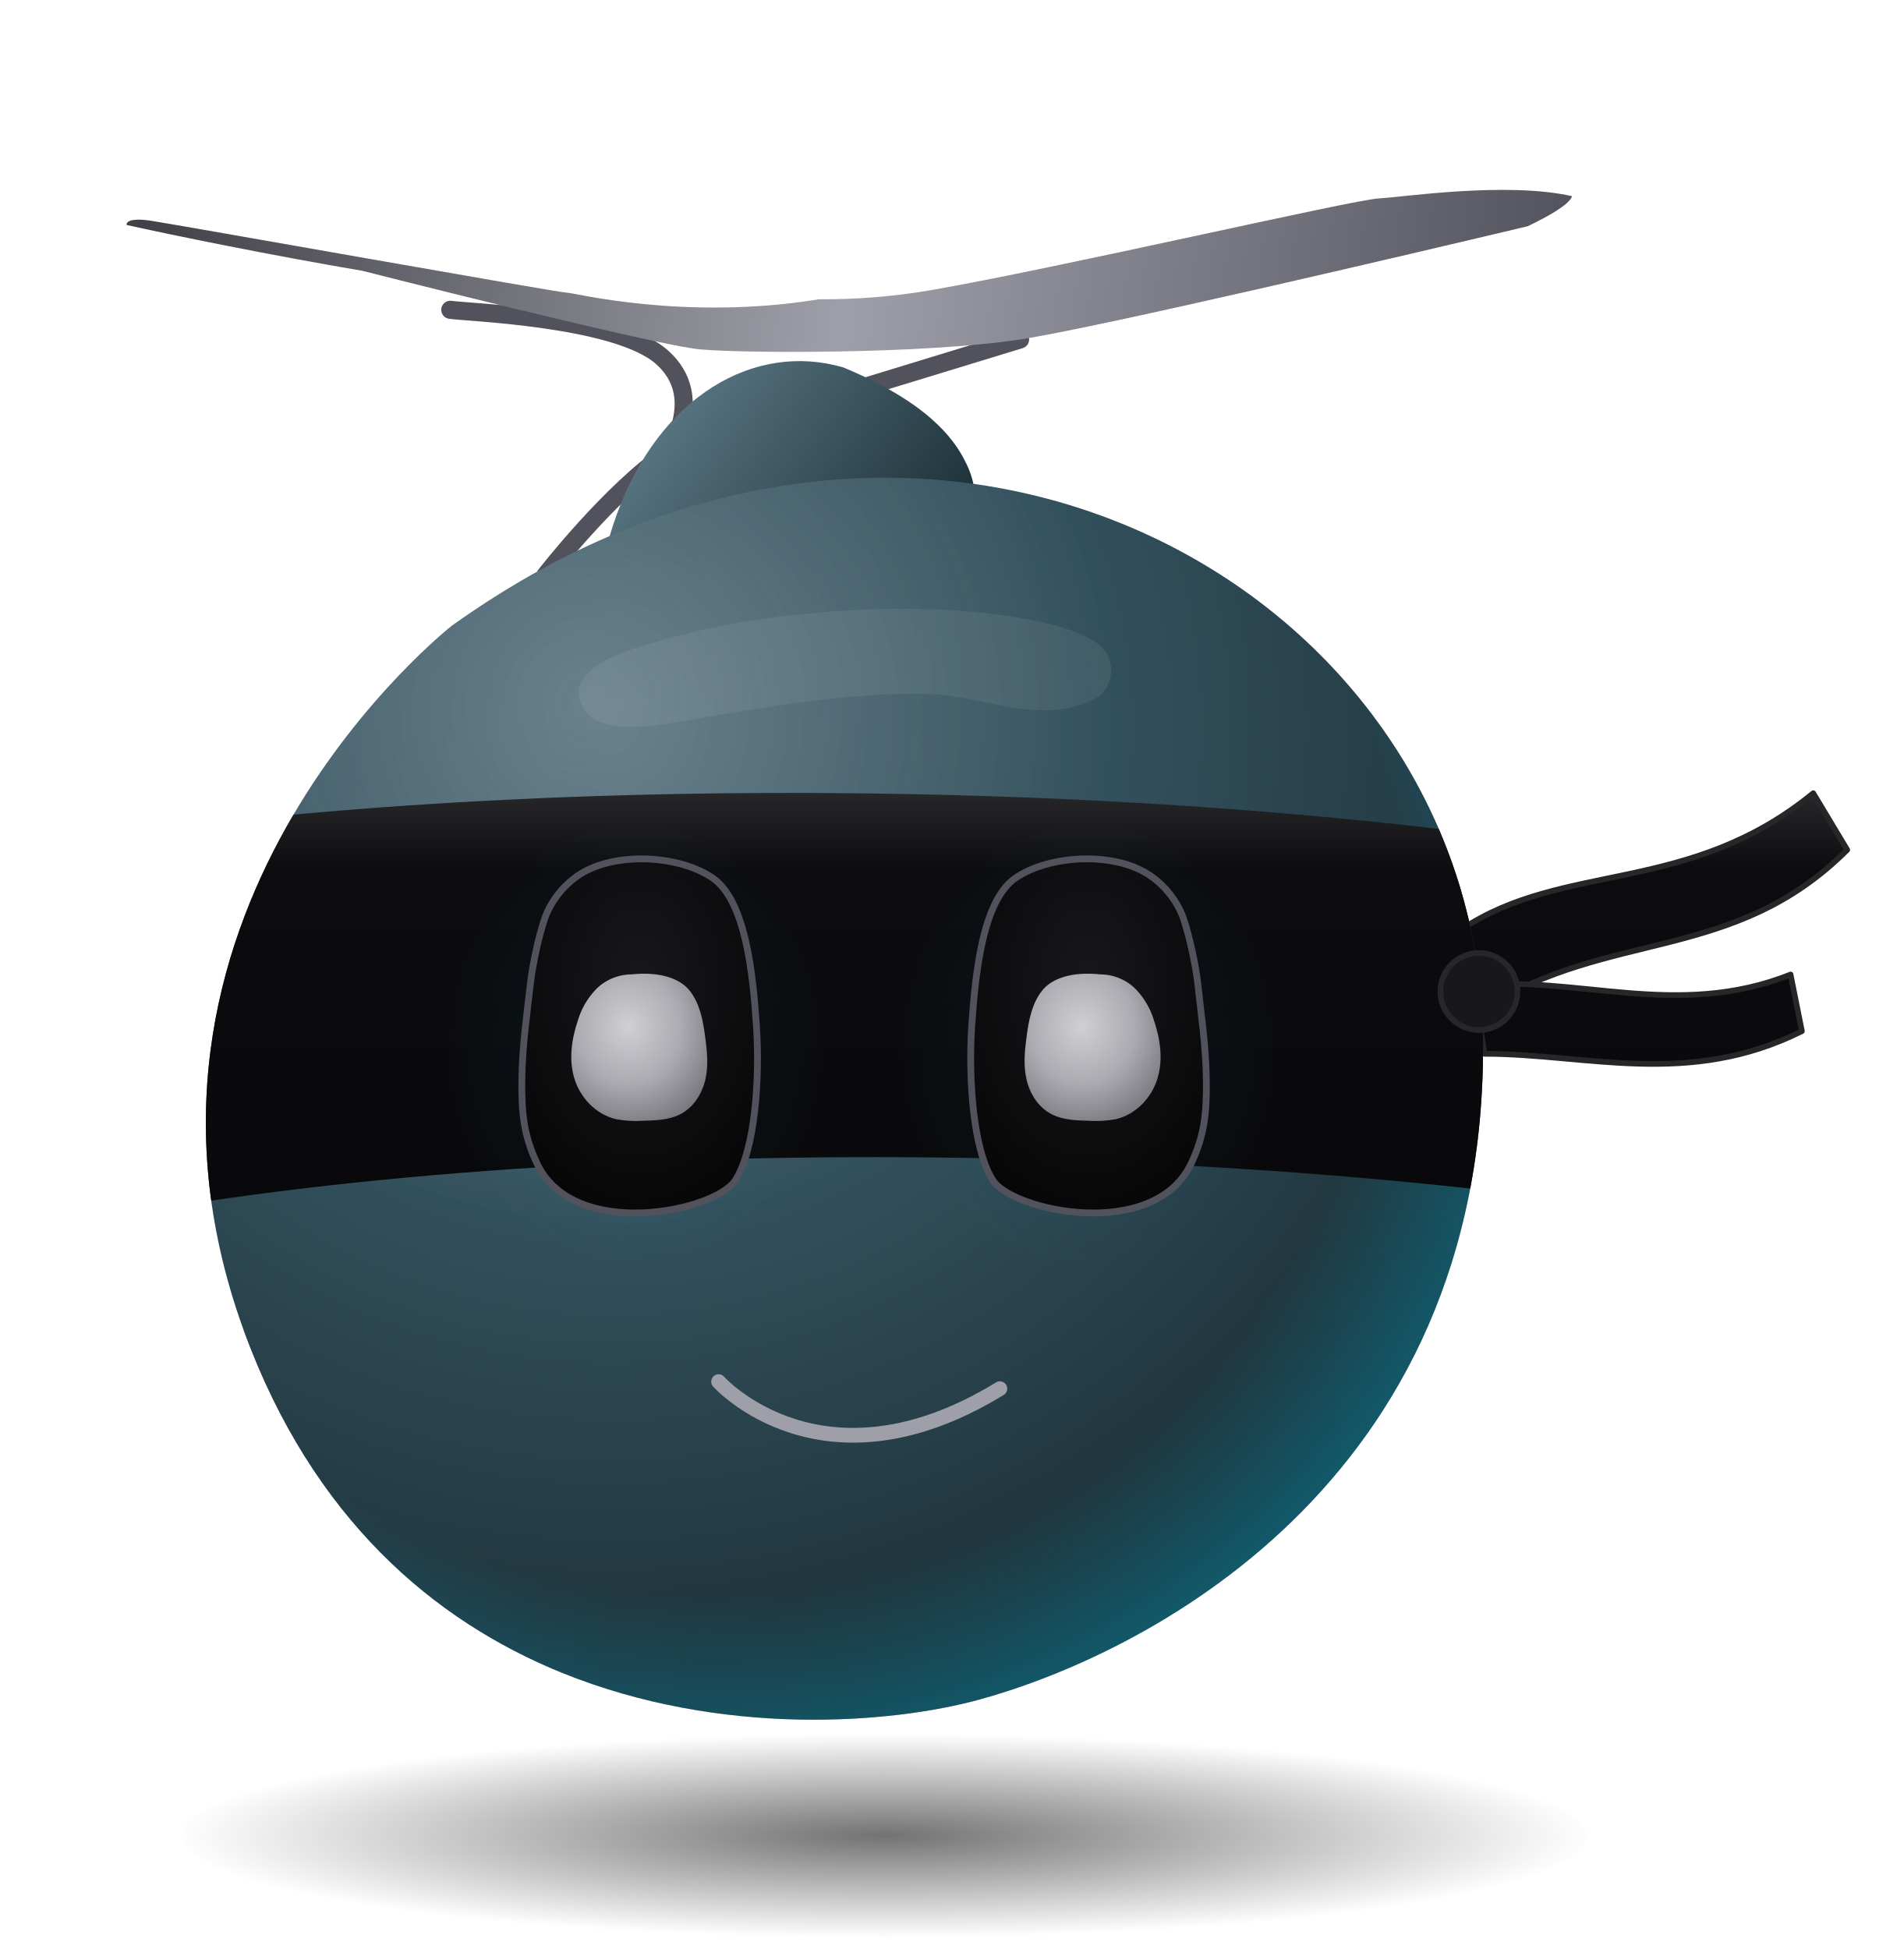
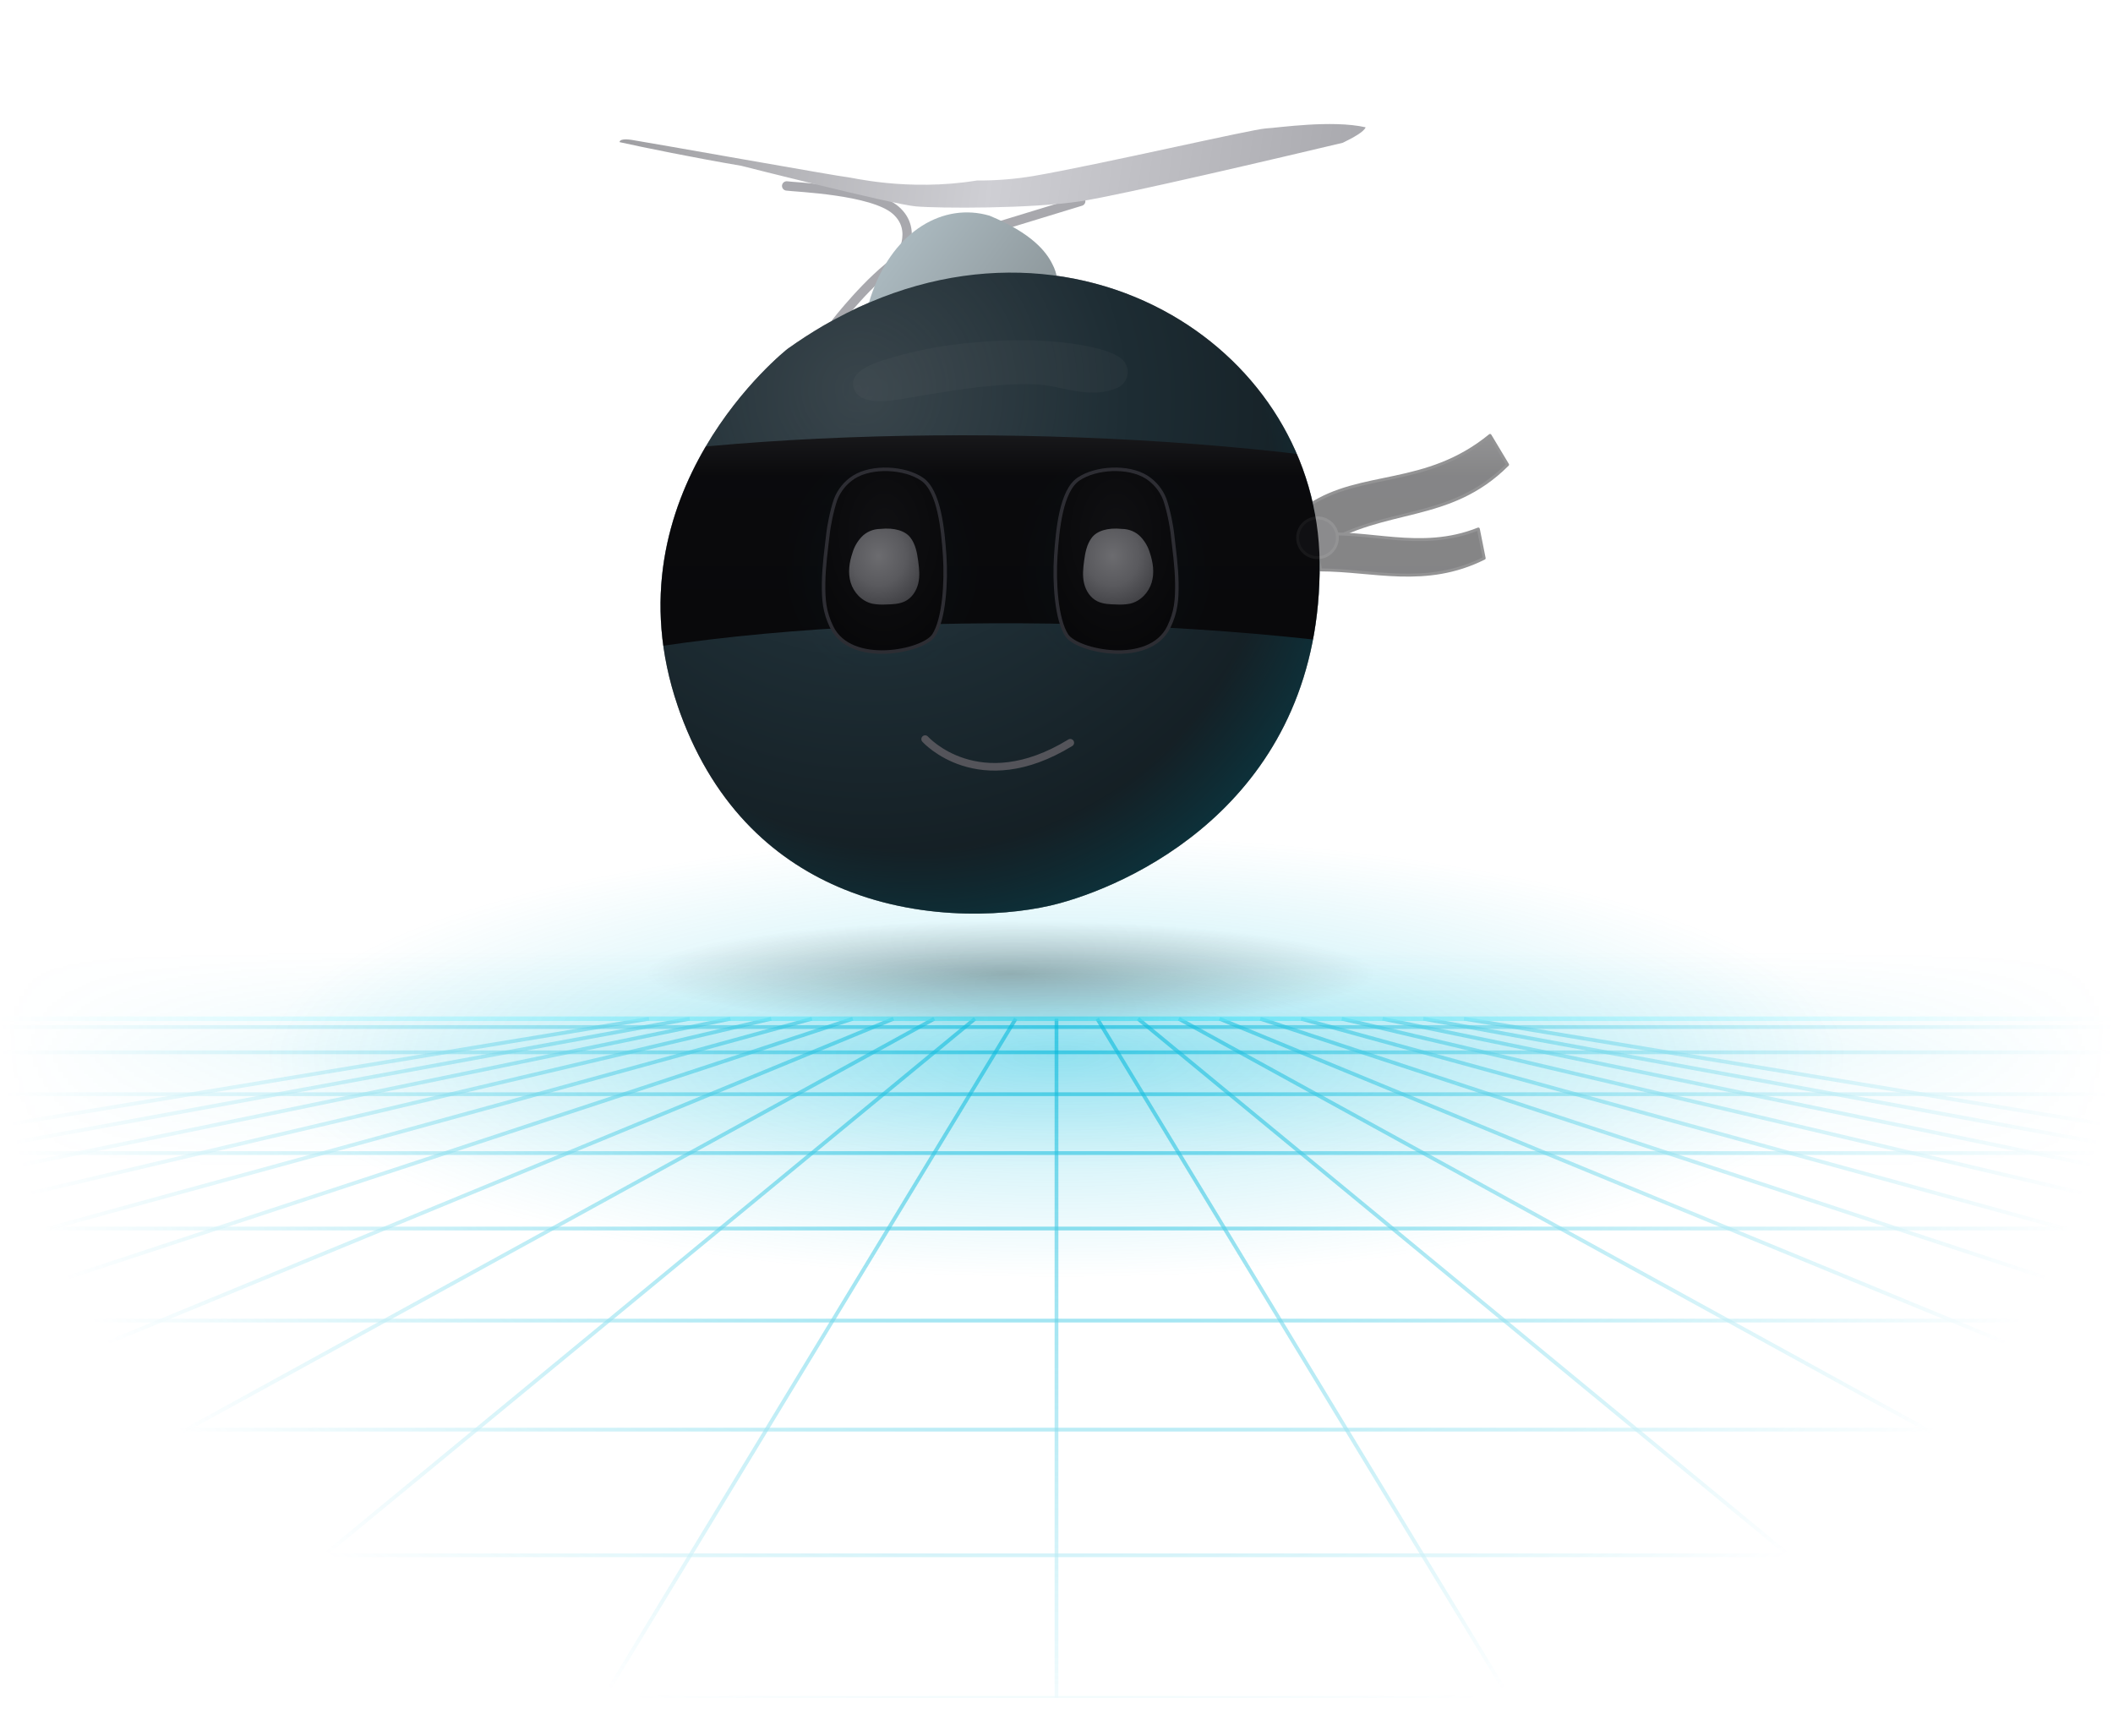
- <svg xmlns="http://www.w3.org/2000/svg" viewBox="-2 -2 168 172" width="336" height="344" fill="none">
+ <svg xmlns="http://www.w3.org/2000/svg" viewBox="440 240 560 460" width="560" height="460" fill="none">
  <defs>
    <path id="o-body" d="M43.944 49.275 C65.305 36.799 87.351 38.056 103.622 47.452 C118.602 56.095 128.689 71.632 128.863 89.714 C129.224 129.297 98.355 144.187 84.374 148.002 C76.602 150.120 61.650 151.340 47.559 145.615 C36.291 141.035 25.585 132.028 19.534 115.496 L19.107 114.270 C6.629 77.722 37.881 53.209 37.881 53.209 C39.897 51.772 41.920 50.460 43.944 49.275Z" />
    <clipPath id="o-clip">
      <use href="#o-body" />
    </clipPath>
    <radialGradient id="o-skin" cx="52" cy="62" r="118" gradientUnits="userSpaceOnUse">
      <stop stop-color="#4f6b78" />
      <stop offset=".38" stop-color="#32505c" />
      <stop offset=".74" stop-color="#1c3038" />
      <stop offset="1" stop-color="#0f1c22" />
    </radialGradient>
    <radialGradient id="o-sheen" cx="50" cy="60" r="46" gradientUnits="userSpaceOnUse">
      <stop stop-color="#fafafa" stop-opacity=".16" />
      <stop offset="1" stop-color="#fafafa" stop-opacity="0" />
    </radialGradient>
    <radialGradient id="o-rim" cx="60" cy="78" r="78" gradientUnits="userSpaceOnUse">
      <stop offset=".78" stop-color="#00b8db" stop-opacity="0" />
      <stop offset="1" stop-color="#00b8db" stop-opacity=".38" />
    </radialGradient>
    <linearGradient id="o-band" x1="0" y1="68" x2="0" y2="106" gradientUnits="userSpaceOnUse">
      <stop stop-color="#27272a" />
      <stop offset=".18" stop-color="#0c0c0f" />
      <stop offset="1" stop-color="#09090b" />
    </linearGradient>
    <linearGradient id="o-metal" x1="10" y1="12" x2="136" y2="30" gradientUnits="userSpaceOnUse">
      <stop stop-color="#3f3f46" />
      <stop offset=".5" stop-color="#9f9fa9" />
      <stop offset="1" stop-color="#52525c" />
    </linearGradient>
    <linearGradient id="o-cap" x1="56" y1="30" x2="80" y2="48" gradientUnits="userSpaceOnUse">
      <stop stop-color="#5f7d8a" />
      <stop offset="1" stop-color="#1c3038" />
    </linearGradient>
    <linearGradient id="o-limb" x1="0" y1="0" x2="1" y2="1">
      <stop stop-color="#466371" />
      <stop offset="1" stop-color="#1c3038" />
    </linearGradient>
    <radialGradient id="o-socket" cx=".5" cy=".35" r=".75">
      <stop stop-color="#18181b" />
      <stop offset="1" stop-color="#050506" />
    </radialGradient>
    <radialGradient id="o-pupil" cx=".42" cy=".36" r=".7">
      <stop stop-color="#cfcfd4" />
      <stop offset=".55" stop-color="#ababb1" />
      <stop offset="1" stop-color="#79797f" />
    </radialGradient>
    <radialGradient id="o-glow" cx=".5" cy=".5" r=".5">
      <stop stop-color="#00b8db" stop-opacity=".07" />
      <stop offset="1" stop-color="#00b8db" stop-opacity="0" />
    </radialGradient>
    <radialGradient id="o-shadow" cx=".5" cy=".5" r=".5">
      <stop stop-color="#000" stop-opacity=".55" />
      <stop offset="1" stop-color="#000" stop-opacity="0" />
    </radialGradient>
+     <radialGradient id="pfade" cx="280.0" cy="20" r="280.0" gradientUnits="userSpaceOnUse" gradientTransform="translate(0 20) scale(1 0.7) translate(0 -20)">
+       <stop stop-color="#fff" />
+       <stop offset=".55" stop-color="#fff" stop-opacity=".45" />
+       <stop offset="1" stop-color="#fff" stop-opacity="0" />
+     </radialGradient>
+     <mask id="pmask">
+       <rect width="560" height="200" fill="url(#pfade)" />
+     </mask>
+     <linearGradient id="pglow" x1="0" y1="2" x2="0" y2="60" gradientUnits="userSpaceOnUse">
+       <stop stop-color="#00b8db" stop-opacity="0" />
+       <stop offset=".45" stop-color="#00b8db" stop-opacity=".22" />
+       <stop offset="1" stop-color="#00b8db" stop-opacity="0" />
+     </linearGradient>
+     <radialGradient id="pool" cx="720" cy="520" r="210" gradientUnits="userSpaceOnUse" gradientTransform="translate(0 520) scale(1 .28) translate(0 -520)">
+       <stop stop-color="#00b8db" stop-opacity=".28" />
+       <stop offset="1" stop-color="#00b8db" stop-opacity="0" />
+     </radialGradient>
  </defs>
-   <ellipse cx="76" cy="160" rx="62" ry="9" fill="url(#o-shadow)" />
-   <g fill="url(#o-band)" stroke="#27272a" stroke-width=".5" stroke-linejoin="round">
-     <path d="M127 80C136 74 147 77 158 68L161 73C151 83 140 80 129 87Z" />
-     <path d="M128 85C137 84 146 88 156 84L157 89C147 94 138 91 129 91Z" />
+   <g transform="translate(440 490)">
+     <g mask="url(#pmask)">
+       <rect y="2" width="560" height="58" fill="url(#pglow)" />
+       <g stroke="#00b8db" stroke-opacity="0.6" stroke-width="1">
+         <path d="M172.0 20L-920.0 200" />
+         <path d="M182.8 20L-800.0 200" />
+         <path d="M193.6 20L-680.0 200" />
+         <path d="M204.4 20L-560.0 200" />
+         <path d="M215.2 20L-440.0 200" />
+         <path d="M226.0 20L-320.0 200" />
+         <path d="M236.8 20L-200.0 200" />
+         <path d="M247.6 20L-80.0 200" />
+         <path d="M258.4 20L40.0 200" />
+         <path d="M269.2 20L160.0 200" />
+         <path d="M280.0 20L280.0 200" />
+         <path d="M290.8 20L400.0 200" />
+         <path d="M301.6 20L520.0 200" />
+         <path d="M312.4 20L640.0 200" />
+         <path d="M323.2 20L760.0 200" />
+         <path d="M334.0 20L880.0 200" />
+         <path d="M344.8 20L1000.0 200" />
+         <path d="M355.6 20L1120.0 200" />
+         <path d="M366.4 20L1240.0 200" />
+         <path d="M377.2 20L1360.0 200" />
+         <path d="M388.0 20L1480.0 200" />
+         <path d="M0 22.2H560" />
+         <path d="M0 28.9H560" />
+         <path d="M0 40.0H560" />
+         <path d="M0 55.6H560" />
+         <path d="M0 75.6H560" />
+         <path d="M0 100.0H560" />
+         <path d="M0 128.9H560" />
+         <path d="M0 162.2H560" />
+         <path d="M0 200.0H560" />
+       </g>
+       <path d="M0 20H560" stroke="#53eafd" stroke-opacity=".7" stroke-width="1.2" />
+     </g>
  </g>
-   <path d="M37.736 25.341 C39.174 25.565 52.421 25.994 56.403 29.513 C60.385 33.032 56.966 37.913 56.966 37.913 C51.920 41.304 46.136 48.759 46.136 48.759 L56.487 50.190L63.316 41.681L72.398 32.730 L88.010 27.958" stroke="#52525c" stroke-width="1.6" stroke-linecap="round" stroke-linejoin="round" />
-   <path d="M136.724 15.314 C130.953 14.004 121.725 15.404 119.660 15.510 C117.354 15.631 91.037 21.732 79.918 23.646 C76.731 24.177 73.504 24.434 70.273 24.411 C58.311 26.359 48.461 23.789 48.072 23.836 C47.624 23.885 13.355 17.781 11.236 17.467 C10.100 17.299 9.133 17.371 9.172 17.853 C13.159 18.743 22.106 20.566 29.968 21.897 C29.968 21.897 55.837 28.484 59.795 28.835 C63.752 29.187 79.513 29.255 88.010 27.958 C94.948 26.900 122.827 20.336 132.810 17.965 C134.602 17.103 136.478 16.058 136.724 15.314Z" fill="url(#o-metal)" />
-   <path d="M51.296 47.234 C51.594 45.921 51.976 44.629 52.437 43.364 C56.217 33.003 64.545 28.128 72.420 30.427 C79.710 33.458 82.133 36.606 83.185 38.750 C83.579 39.501 83.846 40.311 83.975 41.149 L80.926 45.610Z" fill="url(#o-cap)" />
-   <use href="#o-body" fill="url(#o-skin)" />
-   <g clip-path="url(#o-clip)">
-     <rect x="0" y="30" width="160" height="130" fill="url(#o-sheen)" />
-     <rect x="0" y="30" width="160" height="130" fill="url(#o-rim)" />
-     <path d="M51.366 56.320 C49.711 57.228 48.520 58.498 49.332 60.252 C50.315 62.387 53.687 62.408 57.225 61.808 C62.962 60.840 68.655 59.786 74.470 59.384 C76.367 59.236 78.271 59.194 80.172 59.257 C82.300 59.341 84.372 59.901 86.457 60.293 C89.033 60.778 91.845 60.968 94.297 59.851 C95.782 59.195 96.458 57.463 95.809 55.975 C95.358 54.858 93.697 53.336 86.510 52.297 C80.051 51.411 73.605 51.641 67.398 52.350 C63.591 52.772 59.826 53.516 56.145 54.575 C55.081 54.886 52.999 55.430 51.366 56.320Z" fill="#fafafa" fill-opacity=".07" />
-     <path d="M0 73C40 66 104 66 150 75L150 106C104 98 40 98 0 107Z" fill="url(#o-band)" />
-     <ellipse cx="54" cy="90" rx="17" ry="20" fill="url(#o-glow)" />
-     <ellipse cx="94" cy="90" rx="17" ry="20" fill="url(#o-glow)" />
+   <ellipse cx="720" cy="520" rx="210" ry="60" fill="url(#pool)" />
+   <g transform="translate(590 250) scale(1.55)">
+     <use href="#o-body" fill="#09090b" />
  </g>
-   <circle cx="128.5" cy="85.5" r="3.4" fill="#18181b" stroke="#27272a" stroke-width=".5" />
-   <g fill="url(#o-socket)" stroke="#52525c" stroke-width=".6">
-     <path d="M83.745 88.572 C84.056 84.098 84.657 77.493 87.622 75.474 C90.586 73.455 96.159 73.153 99.288 75.138 C100.693 76.039 101.776 77.363 102.381 78.918 C103.110 81.026 103.569 83.747 103.663 84.565 C103.974 87.418 104.412 90.342 104.447 93.245 C104.481 96.070 104.328 98.170 103.075 100.749 C99.777 107.532 87.404 104.909 85.621 102.177 C83.838 99.446 83.446 93.046 83.745 88.572Z" />
-     <path d="M64.750 88.573 C64.449 84.099 63.830 77.494 60.874 75.475 C57.918 73.456 52.337 73.154 49.207 75.139 C47.802 76.040 46.719 77.364 46.115 78.919 C45.383 81.027 44.926 83.748 44.833 84.566 C44.506 87.419 44.083 90.343 44.049 93.246 C44.015 96.083 44.176 98.171 45.421 100.750 C48.719 107.532 61.092 104.910 62.874 102.178 C64.657 99.447 65.052 93.047 64.750 88.573Z" />
+   <g transform="translate(590 250) scale(1.55)" opacity="0.5">
+     <ellipse cx="76" cy="160" rx="62" ry="9" fill="url(#o-shadow)" />
+     <g fill="url(#o-band)" stroke="#27272a" stroke-width=".5" stroke-linejoin="round">
+       <path d="M127 80C136 74 147 77 158 68L161 73C151 83 140 80 129 87Z" />
+       <path d="M128 85C137 84 146 88 156 84L157 89C147 94 138 91 129 91Z" />
+     </g>
+     <path d="M37.736 25.341 C39.174 25.565 52.421 25.994 56.403 29.513 C60.385 33.032 56.966 37.913 56.966 37.913 C51.920 41.304 46.136 48.759 46.136 48.759 L56.487 50.190L63.316 41.681L72.398 32.730 L88.010 27.958" stroke="#52525c" stroke-width="1.6" stroke-linecap="round" stroke-linejoin="round" />
+     <path d="M136.724 15.314 C130.953 14.004 121.725 15.404 119.660 15.510 C117.354 15.631 91.037 21.732 79.918 23.646 C76.731 24.177 73.504 24.434 70.273 24.411 C58.311 26.359 48.461 23.789 48.072 23.836 C47.624 23.885 13.355 17.781 11.236 17.467 C10.100 17.299 9.133 17.371 9.172 17.853 C13.159 18.743 22.106 20.566 29.968 21.897 C29.968 21.897 55.837 28.484 59.795 28.835 C63.752 29.187 79.513 29.255 88.010 27.958 C94.948 26.900 122.827 20.336 132.810 17.965 C134.602 17.103 136.478 16.058 136.724 15.314Z" fill="url(#o-metal)" />
+     <path d="M51.296 47.234 C51.594 45.921 51.976 44.629 52.437 43.364 C56.217 33.003 64.545 28.128 72.420 30.427 C79.710 33.458 82.133 36.606 83.185 38.750 C83.579 39.501 83.846 40.311 83.975 41.149 L80.926 45.610Z" fill="url(#o-cap)" />
+     <use href="#o-body" fill="url(#o-skin)" />
+     <g clip-path="url(#o-clip)">
+       <rect x="0" y="30" width="160" height="130" fill="url(#o-sheen)" />
+       <rect x="0" y="30" width="160" height="130" fill="url(#o-rim)" />
+       <path d="M51.366 56.320 C49.711 57.228 48.520 58.498 49.332 60.252 C50.315 62.387 53.687 62.408 57.225 61.808 C62.962 60.840 68.655 59.786 74.470 59.384 C76.367 59.236 78.271 59.194 80.172 59.257 C82.300 59.341 84.372 59.901 86.457 60.293 C89.033 60.778 91.845 60.968 94.297 59.851 C95.782 59.195 96.458 57.463 95.809 55.975 C95.358 54.858 93.697 53.336 86.510 52.297 C80.051 51.411 73.605 51.641 67.398 52.350 C63.591 52.772 59.826 53.516 56.145 54.575 C55.081 54.886 52.999 55.430 51.366 56.320Z" fill="#fafafa" fill-opacity=".07" />
+       <path d="M0 73C40 66 104 66 150 75L150 106C104 98 40 98 0 107Z" fill="url(#o-band)" />
+       <ellipse cx="54" cy="90" rx="17" ry="20" fill="url(#o-glow)" />
+       <ellipse cx="94" cy="90" rx="17" ry="20" fill="url(#o-glow)" />
+     </g>
+     <circle cx="128.5" cy="85.5" r="3.4" fill="#18181b" stroke="#27272a" stroke-width=".5" />
+     <g fill="url(#o-socket)" stroke="#52525c" stroke-width=".6">
+       <path d="M83.745 88.572 C84.056 84.098 84.657 77.493 87.622 75.474 C90.586 73.455 96.159 73.153 99.288 75.138 C100.693 76.039 101.776 77.363 102.381 78.918 C103.110 81.026 103.569 83.747 103.663 84.565 C103.974 87.418 104.412 90.342 104.447 93.245 C104.481 96.070 104.328 98.170 103.075 100.749 C99.777 107.532 87.404 104.909 85.621 102.177 C83.838 99.446 83.446 93.046 83.745 88.572Z" />
+       <path d="M64.750 88.573 C64.449 84.099 63.830 77.494 60.874 75.475 C57.918 73.456 52.337 73.154 49.207 75.139 C47.802 76.040 46.719 77.364 46.115 78.919 C45.383 81.027 44.926 83.748 44.833 84.566 C44.506 87.419 44.083 90.343 44.049 93.246 C44.015 96.083 44.176 98.171 45.421 100.750 C48.719 107.532 61.092 104.910 62.874 102.178 C64.657 99.447 65.052 93.047 64.750 88.573Z" />
+     </g>
+     <path d="M95.071 83.988 C92.568 83.731 90.772 84.339 89.904 85.487 C89.036 86.634 88.776 88.070 88.589 89.460 C88.418 90.733 88.288 92.039 88.589 93.297 C88.890 94.555 89.644 95.775 90.877 96.372 C91.849 96.843 92.990 96.882 94.086 96.908 C94.873 96.961 95.665 96.916 96.439 96.773 C98.264 96.355 99.636 94.842 100.139 93.168 C100.643 91.494 100.386 89.700 99.823 88.044 C99.531 87.053 99.002 86.134 98.277 85.355 C97.470 84.496 96.302 83.998 95.071 83.988Z" fill="url(#o-pupil)" />
+     <path d="M53.734 83.988 C56.238 83.731 58.035 84.339 58.904 85.487 C59.772 86.634 60.032 88.070 60.219 89.460 C60.390 90.733 60.536 92.039 60.235 93.297 C59.934 94.555 59.180 95.775 57.947 96.372 C56.974 96.843 55.833 96.882 54.736 96.908 C53.948 96.961 53.156 96.916 52.381 96.773 C50.556 96.355 49.183 94.842 48.679 93.168 C48.175 91.494 48.432 89.700 48.996 88.044 C49.287 87.052 49.816 86.133 50.543 85.355 C51.347 84.499 52.508 84.002 53.734 83.988Z" fill="url(#o-pupil)" />
+     <path d="M61.409 119.930 C61.409 119.930 70.543 130.152 86.229 120.551" stroke="#9f9fa9" stroke-width="1.3" stroke-linecap="round" fill="none" />
  </g>
-   <path d="M95.071 83.988 C92.568 83.731 90.772 84.339 89.904 85.487 C89.036 86.634 88.776 88.070 88.589 89.460 C88.418 90.733 88.288 92.039 88.589 93.297 C88.890 94.555 89.644 95.775 90.877 96.372 C91.849 96.843 92.990 96.882 94.086 96.908 C94.873 96.961 95.665 96.916 96.439 96.773 C98.264 96.355 99.636 94.842 100.139 93.168 C100.643 91.494 100.386 89.700 99.823 88.044 C99.531 87.053 99.002 86.134 98.277 85.355 C97.470 84.496 96.302 83.998 95.071 83.988Z" fill="url(#o-pupil)" />
-   <path d="M53.734 83.988 C56.238 83.731 58.035 84.339 58.904 85.487 C59.772 86.634 60.032 88.070 60.219 89.460 C60.390 90.733 60.536 92.039 60.235 93.297 C59.934 94.555 59.180 95.775 57.947 96.372 C56.974 96.843 55.833 96.882 54.736 96.908 C53.948 96.961 53.156 96.916 52.381 96.773 C50.556 96.355 49.183 94.842 48.679 93.168 C48.175 91.494 48.432 89.700 48.996 88.044 C49.287 87.052 49.816 86.133 50.543 85.355 C51.347 84.499 52.508 84.002 53.734 83.988Z" fill="url(#o-pupil)" />
-   <path d="M61.409 119.930 C61.409 119.930 70.543 130.152 86.229 120.551" stroke="#9f9fa9" stroke-width="1.3" stroke-linecap="round" fill="none" />
</svg>
